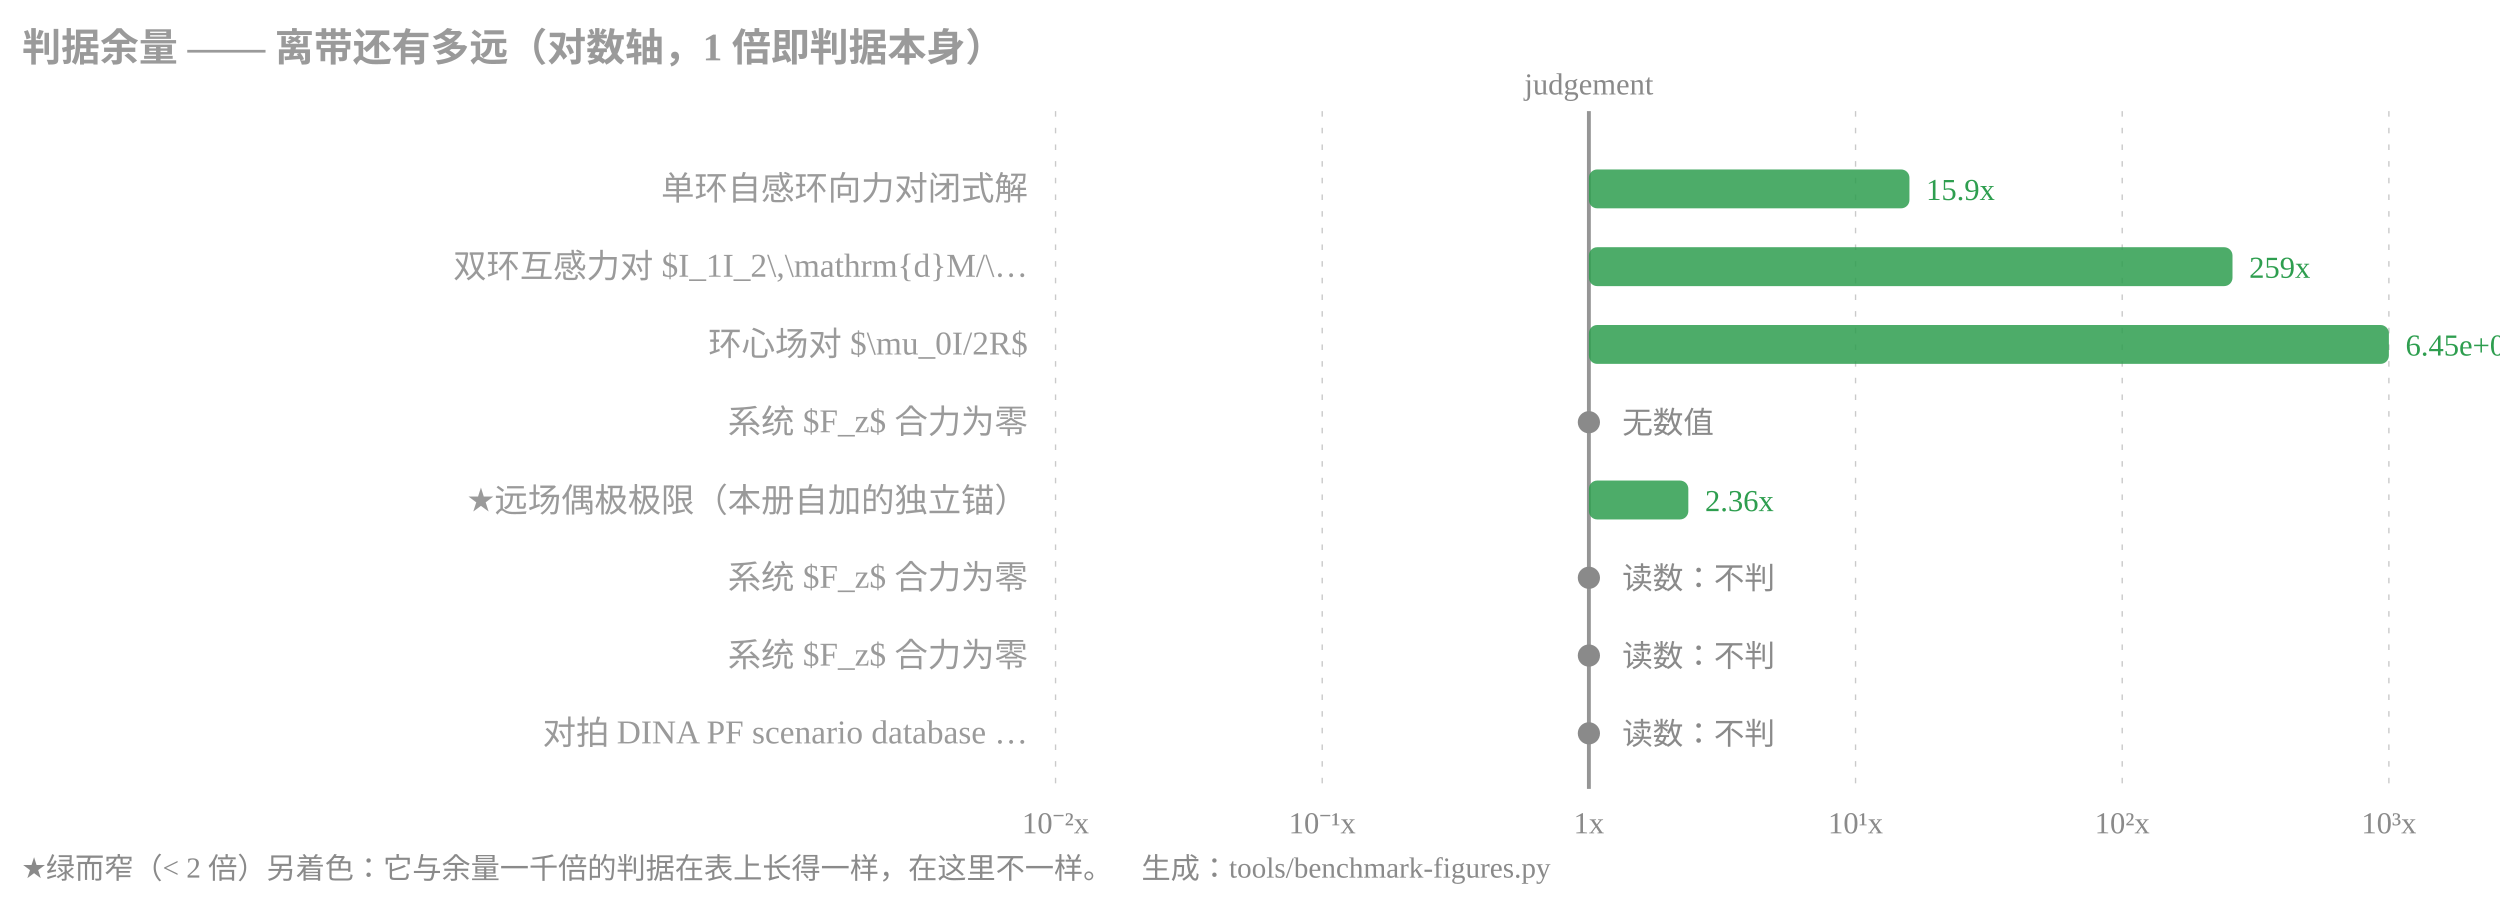
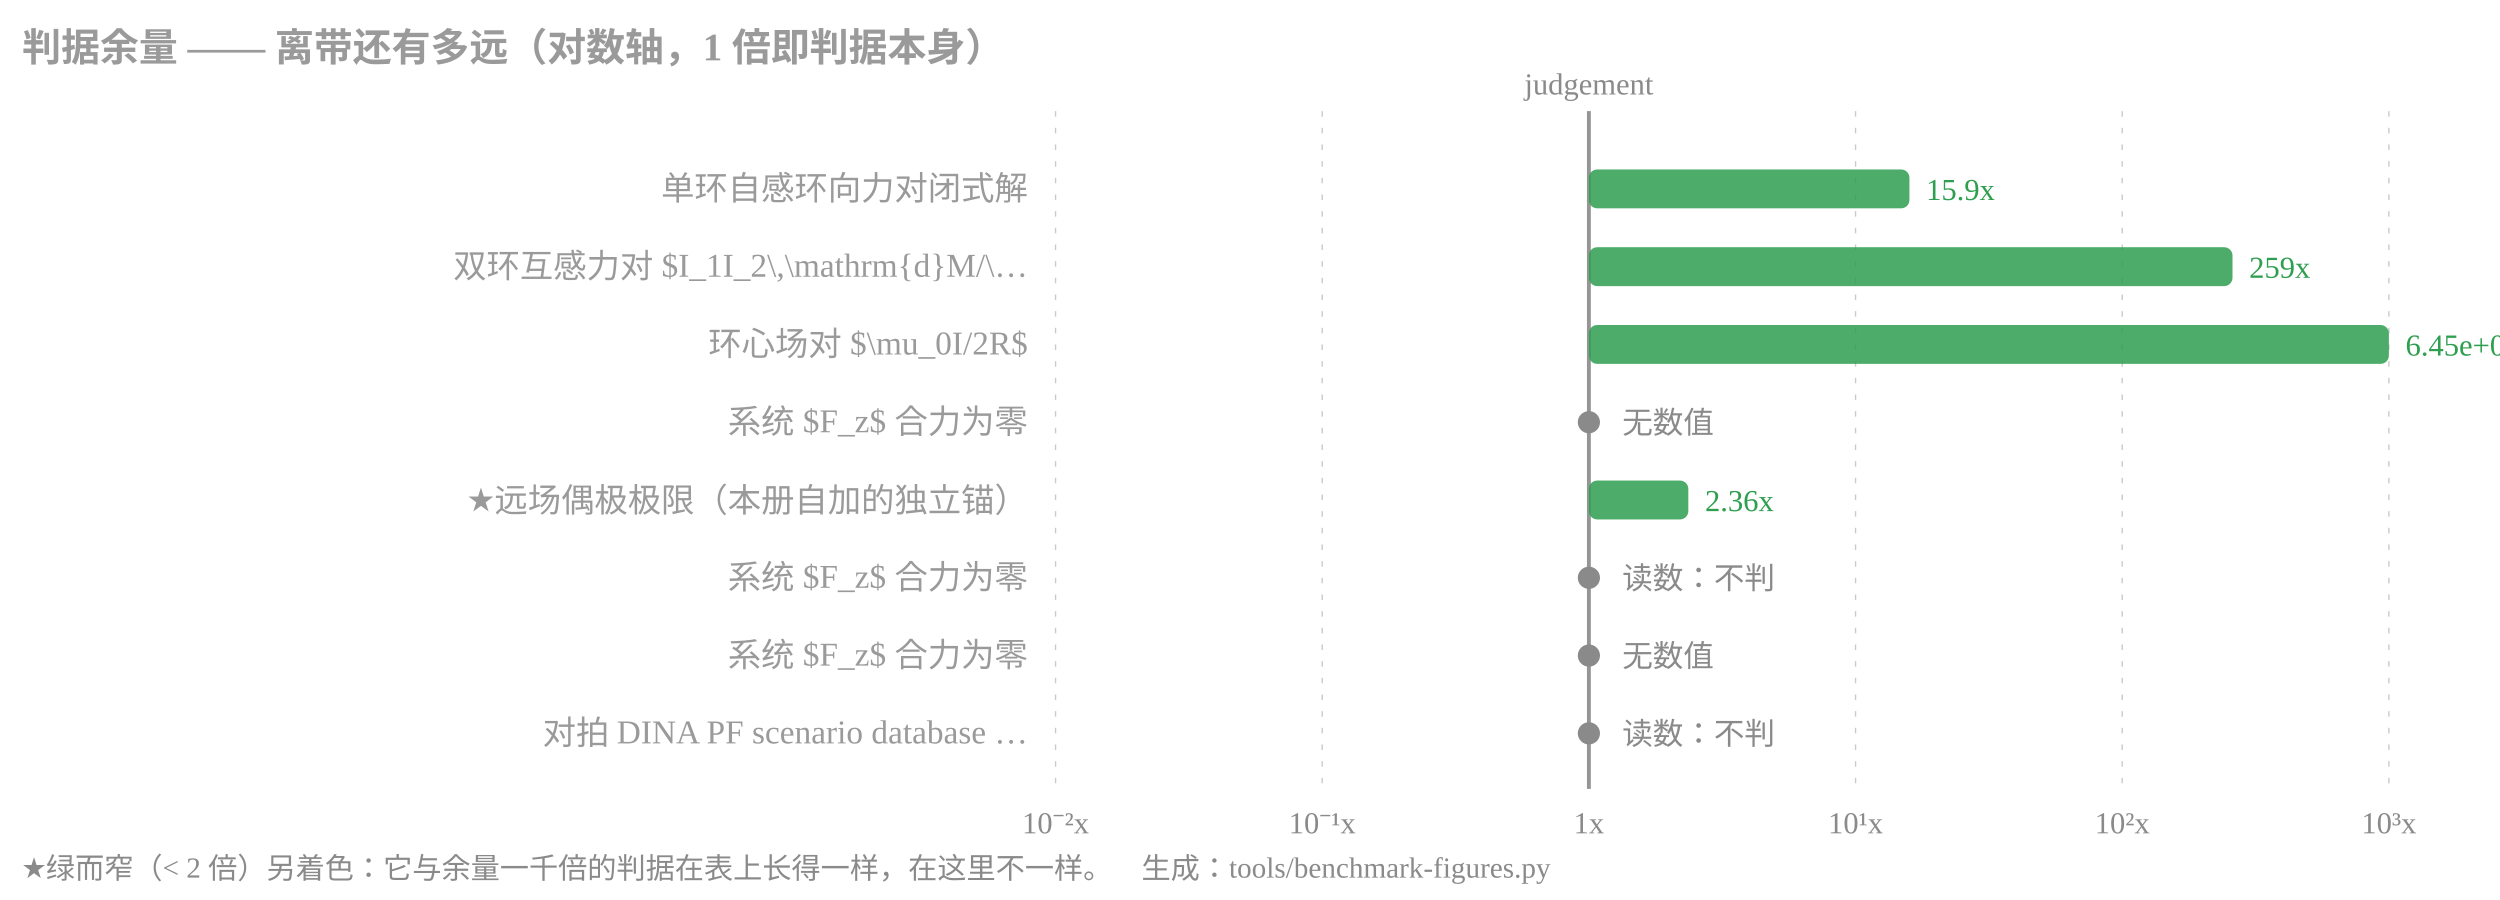
<svg xmlns="http://www.w3.org/2000/svg" viewBox="0 0 900 324" role="img" aria-label="mhd-vertical-coil-forces-analytic: 每条判据离它的带还有多远">
  <text x="8" y="22" font-size="14" font-weight="600" fill="#9a9a9a">判据余量 —— 离带还有多远（对数轴，1 倍即判据本身）</text>
  <line x1="380.0" y1="40" x2="380.0" y2="284" stroke="#8a8a8a" stroke-width="0.5" stroke-dasharray="2 4" opacity="0.45" />
  <text x="380.0" y="300" font-size="11" fill="#8a8a8a" text-anchor="middle">10⁻²x</text>
  <line x1="476.0" y1="40" x2="476.0" y2="284" stroke="#8a8a8a" stroke-width="0.5" stroke-dasharray="2 4" opacity="0.45" />
  <text x="476.0" y="300" font-size="11" fill="#8a8a8a" text-anchor="middle">10⁻¹x</text>
  <line x1="572.0" y1="40" x2="572.0" y2="284" stroke="#8a8a8a" stroke-width="1.4" opacity="0.9" />
  <text x="572.0" y="300" font-size="11" fill="#8a8a8a" text-anchor="middle">1x</text>
  <line x1="668.0" y1="40" x2="668.0" y2="284" stroke="#8a8a8a" stroke-width="0.5" stroke-dasharray="2 4" opacity="0.45" />
  <text x="668.0" y="300" font-size="11" fill="#8a8a8a" text-anchor="middle">10¹x</text>
  <line x1="764.0" y1="40" x2="764.0" y2="284" stroke="#8a8a8a" stroke-width="0.5" stroke-dasharray="2 4" opacity="0.45" />
  <text x="764.0" y="300" font-size="11" fill="#8a8a8a" text-anchor="middle">10²x</text>
  <line x1="860.0" y1="40" x2="860.0" y2="284" stroke="#8a8a8a" stroke-width="0.5" stroke-dasharray="2 4" opacity="0.45" />
  <text x="860.0" y="300" font-size="11" fill="#8a8a8a" text-anchor="middle">10³x</text>
  <text x="572.0" y="34" font-size="11" fill="#8a8a8a" text-anchor="middle">judgement</text>
  <text x="370" y="72.0" font-size="12" fill="#9a9a9a" text-anchor="end">单环自感环向力对闭式解</text>
  <rect x="572.0" y="61.0" width="115.4" height="14" rx="3" fill="#2e9e4f" opacity="0.85" />
  <text x="693.4" y="72.0" font-size="11" fill="#2e9e4f" text-anchor="start">15.9x</text>
  <text x="370" y="100.0" font-size="12" fill="#9a9a9a" text-anchor="end">双环互感力对 $I_1I_2\,\mathrm{d}M/\…</text>
  <rect x="572.0" y="89.0" width="231.7" height="14" rx="3" fill="#2e9e4f" opacity="0.85" />
  <text x="809.7" y="100.0" font-size="11" fill="#2e9e4f" text-anchor="start">259x</text>
  <text x="370" y="128.0" font-size="12" fill="#9a9a9a" text-anchor="end">环心场对 $\mu_0I/2R$</text>
  <rect x="572.0" y="117.0" width="288.0" height="14" rx="3" fill="#2e9e4f" opacity="0.85" />
  <text x="866.0" y="128.0" font-size="11" fill="#2e9e4f" text-anchor="start">6.45e+03x</text>
  <text x="370" y="156.0" font-size="12" fill="#9a9a9a" text-anchor="end">系统 $F_z$ 合力为零</text>
  <circle cx="572.0" cy="152.0" r="4" fill="#8a8a8a" />
  <text x="584.0" y="156.0" font-size="11" fill="#8a8a8a">无数值</text>
  <text x="370" y="184.0" font-size="12" fill="#9a9a9a" text-anchor="end">★远场偶极极限（本册自加的独立锚）</text>
  <rect x="572.0" y="173.0" width="35.8" height="14" rx="3" fill="#2e9e4f" opacity="0.85" />
  <text x="613.8" y="184.0" font-size="11" fill="#2e9e4f" text-anchor="start">2.36x</text>
  <text x="370" y="212.0" font-size="12" fill="#9a9a9a" text-anchor="end">系统 $F_z$ 合力为零</text>
  <circle cx="572.0" cy="208.0" r="4" fill="#8a8a8a" />
  <text x="584.0" y="212.0" font-size="11" fill="#8a8a8a">读数：不判</text>
  <text x="370" y="240.0" font-size="12" fill="#9a9a9a" text-anchor="end">系统 $F_z$ 合力为零</text>
  <circle cx="572.0" cy="236.0" r="4" fill="#8a8a8a" />
-   <text x="584.0" y="240.0" font-size="11" fill="#8a8a8a">读数：不判</text>
+   <text x="584.0" y="240.0" font-size="11" fill="#8a8a8a">无数值</text>
  <text x="370" y="268.0" font-size="12" fill="#9a9a9a" text-anchor="end">对拍 DINA PF scenario database …</text>
  <circle cx="572.0" cy="264.0" r="4" fill="#8a8a8a" />
  <text x="584.0" y="268.0" font-size="11" fill="#8a8a8a">读数：不判</text>
  <text x="8" y="316" font-size="10.5" fill="#8a8a8a">★绿而窄（&lt; 2 倍）另着色：它与余量一千倍的判据在表上长得一样，在这里不一样。　生成：tools/benchmark-figures.py</text>
</svg>
